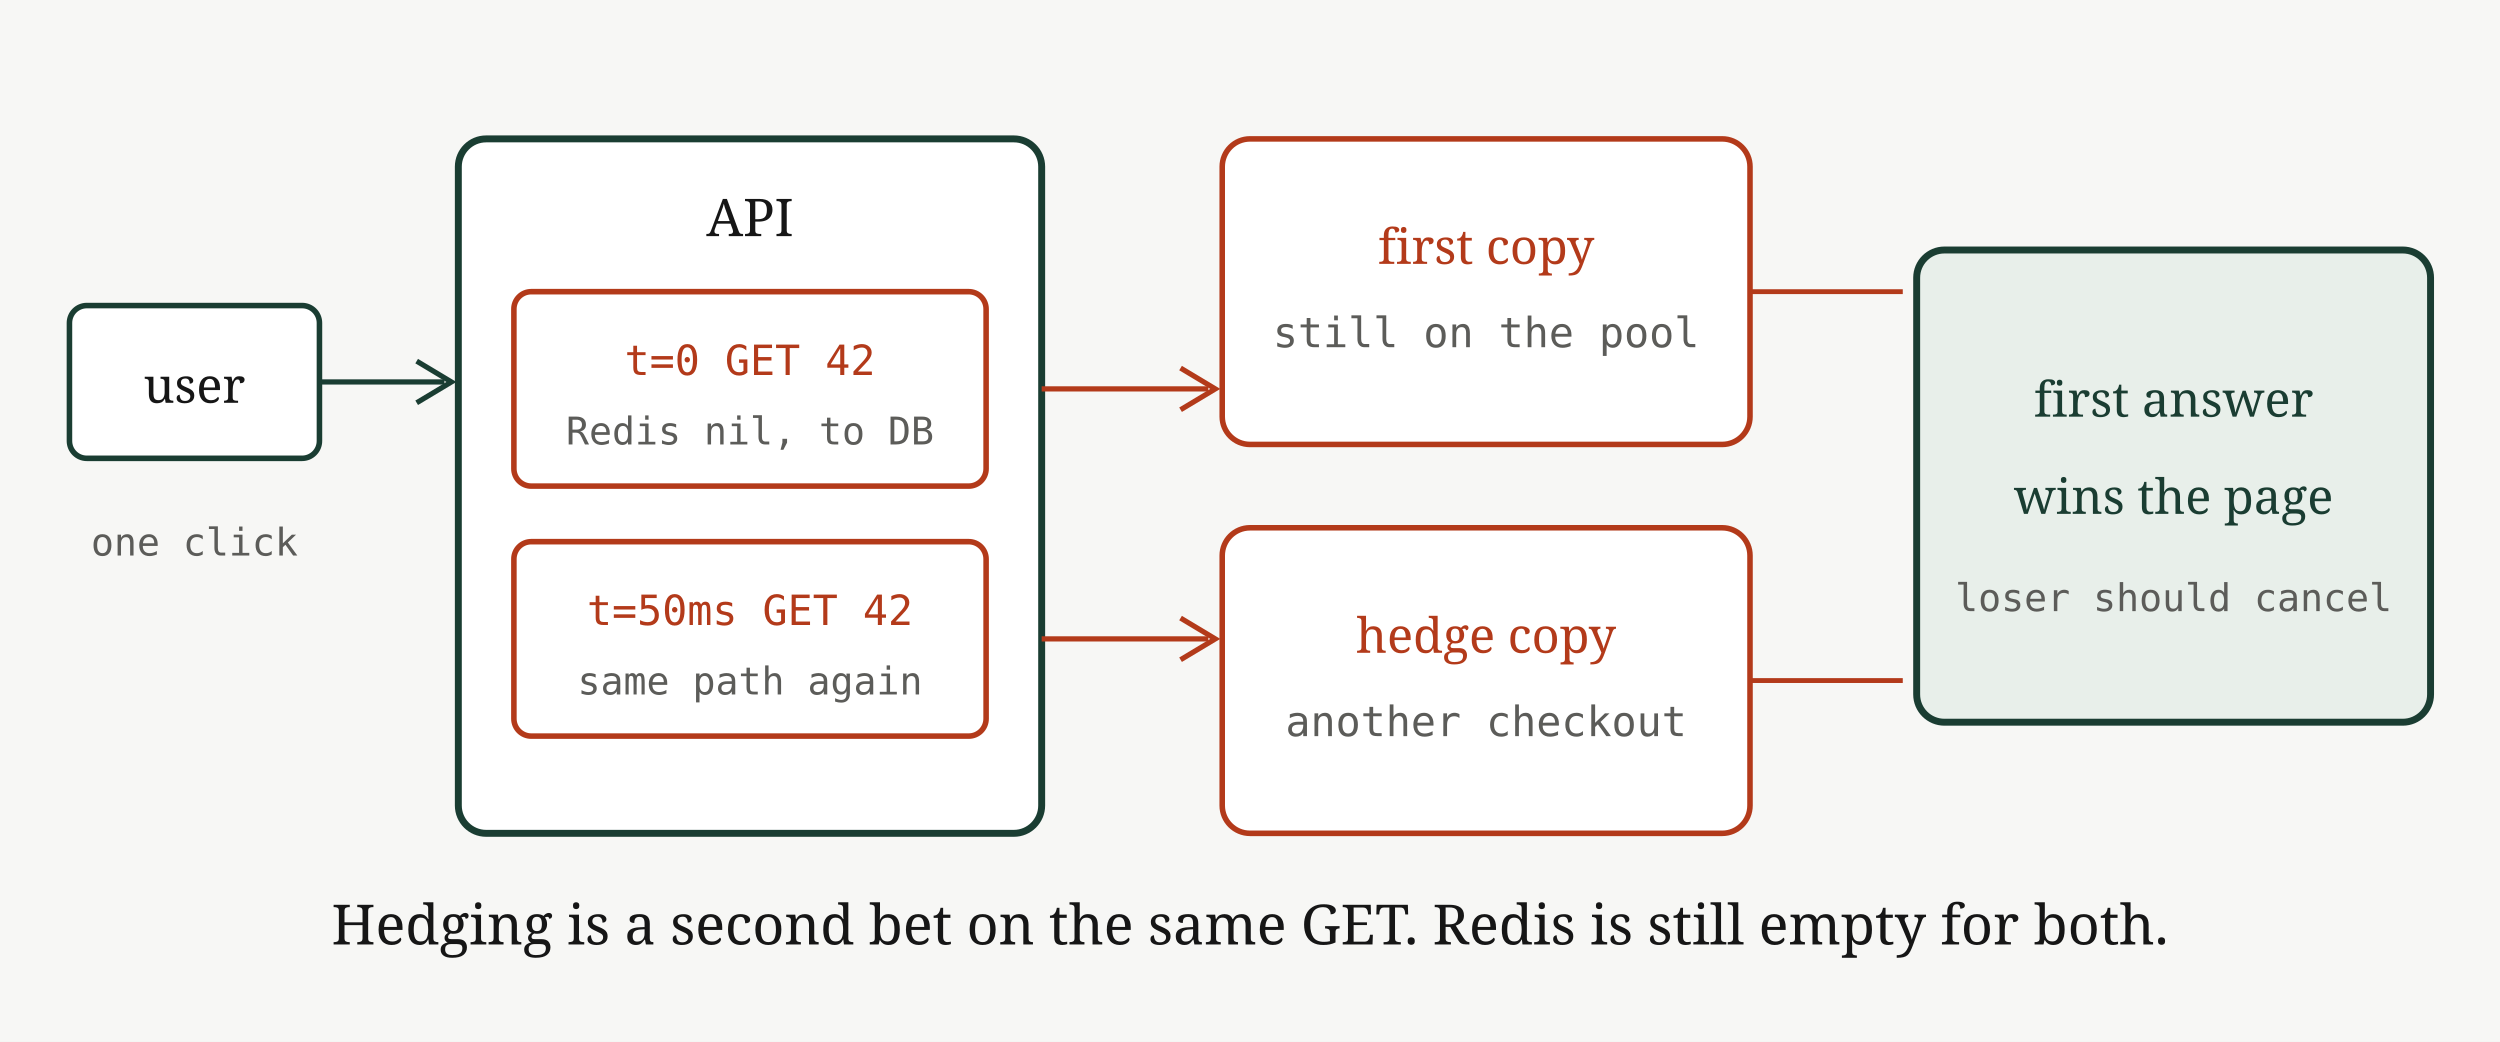
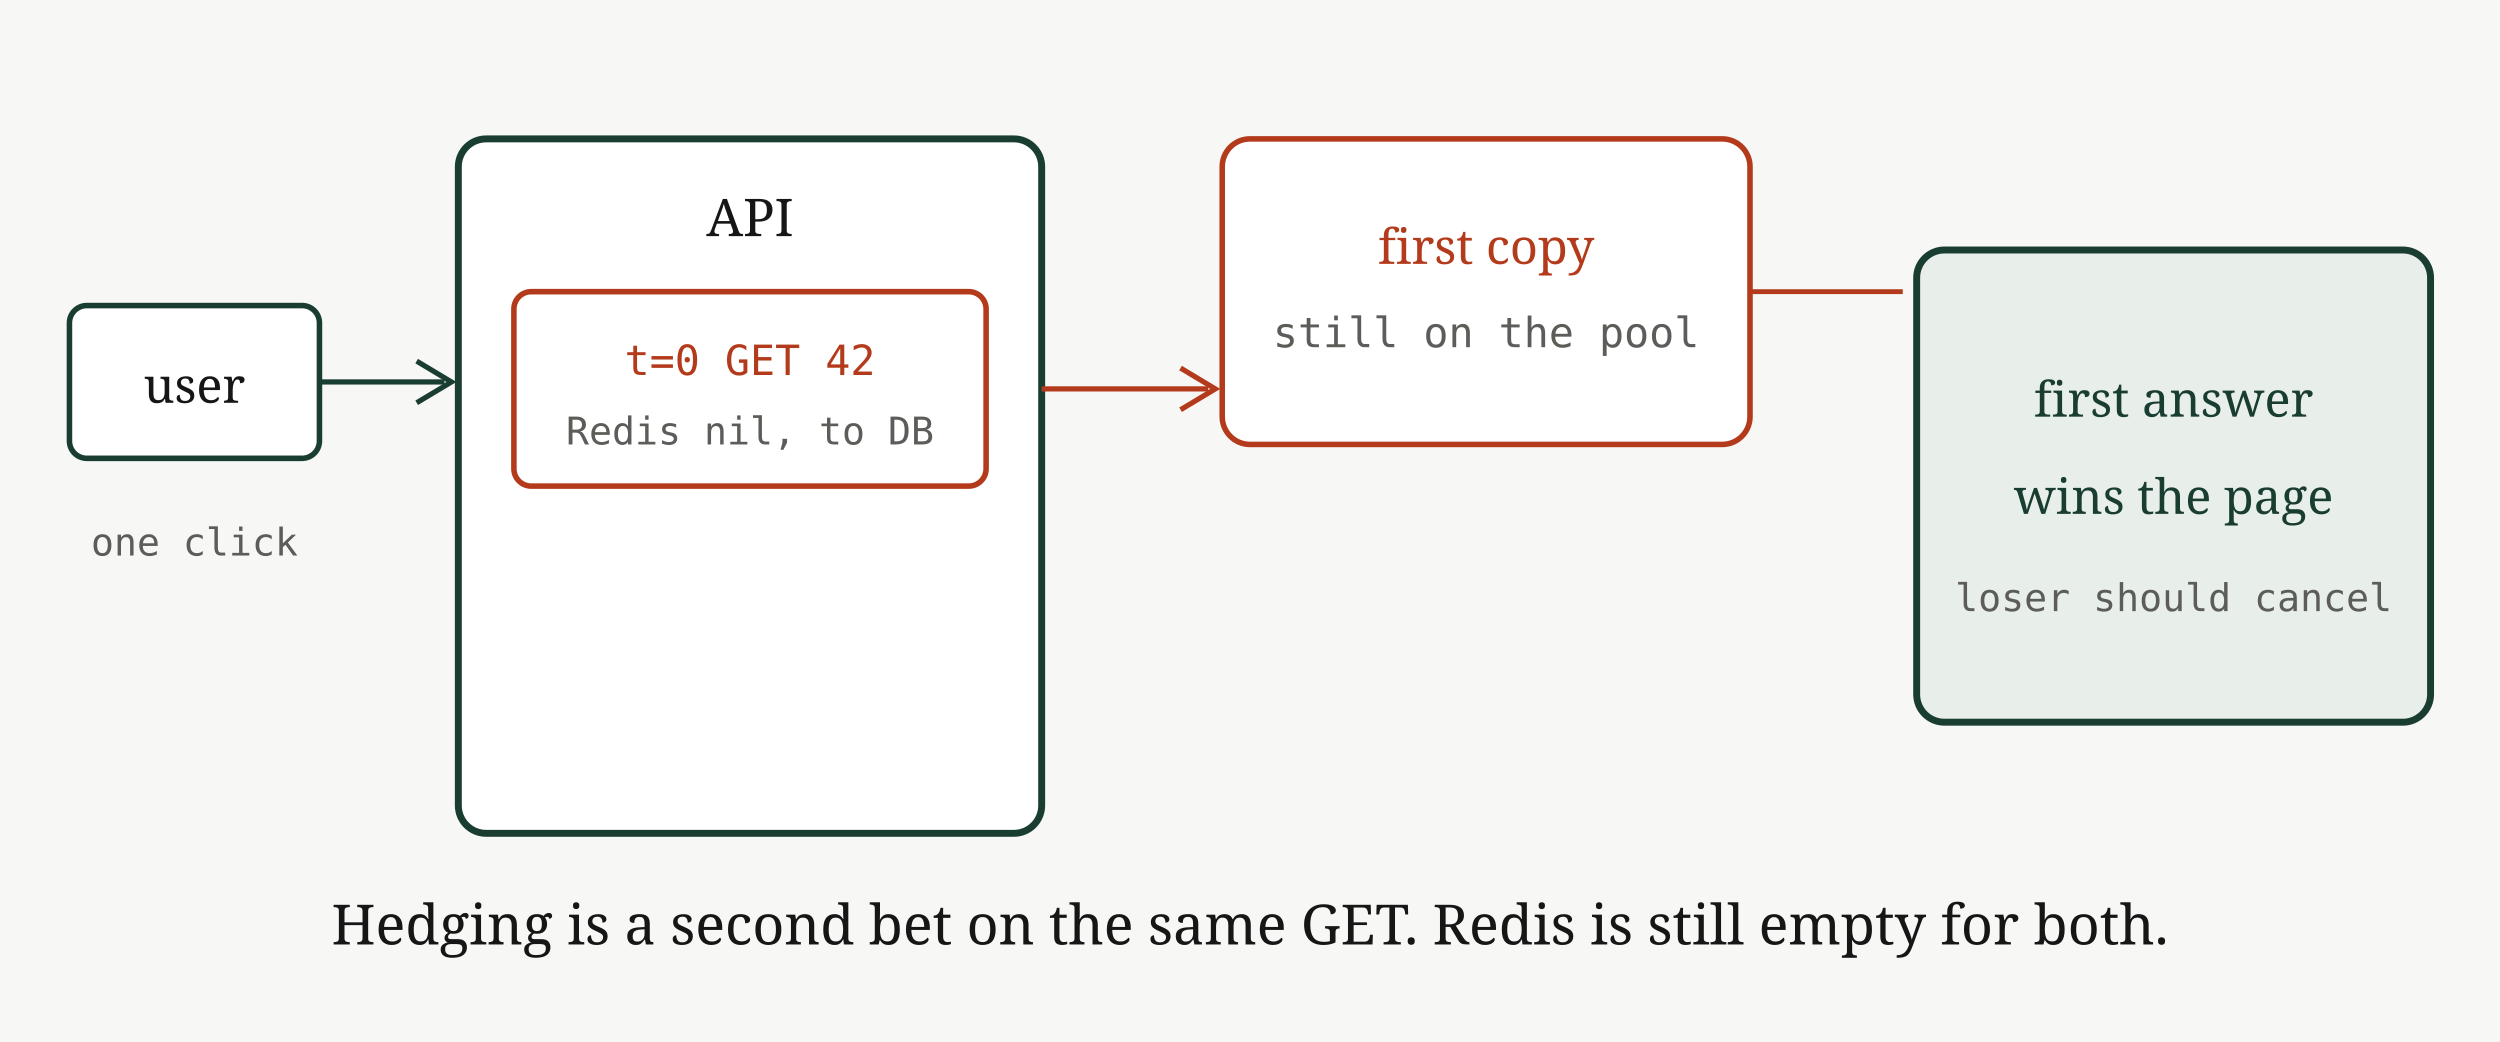
<svg xmlns="http://www.w3.org/2000/svg" viewBox="0 0 720 300" width="720" height="300" role="img">
  <rect width="720" height="300" fill="#F7F7F5" />
  <rect x="20" y="88" width="72" height="44" rx="5" fill="#FFFFFF" stroke="#1A3D32" stroke-width="1.6" />
  <text x="56" y="116" text-anchor="middle" font-family="Georgia, serif" font-size="14" fill="#161616">user</text>
  <text x="56" y="160" text-anchor="middle" font-family="ui-monospace, monospace" font-size="11" fill="#5C5C59">one click</text>
  <path d="M92 110 H128" stroke="#1A3D32" stroke-width="1.5" />
  <path d="M120 104 L130 110 L120 116" fill="none" stroke="#1A3D32" stroke-width="1.5" />
  <rect x="132" y="40" width="168" height="200" rx="8" fill="#FFFFFF" stroke="#1A3D32" stroke-width="2" />
  <text x="216" y="68" text-anchor="middle" font-family="Georgia, serif" font-size="15" fill="#161616">API</text>
  <rect x="148" y="84" width="136" height="56" rx="5" fill="#FFFFFF" stroke="#B33A1A" stroke-width="1.6" />
  <text x="216" y="108" text-anchor="middle" font-family="ui-monospace, monospace" font-size="12" fill="#B33A1A">t=0  GET 42</text>
  <text x="216" y="128" text-anchor="middle" font-family="ui-monospace, monospace" font-size="11" fill="#5C5C59">Redis nil, to DB</text>
-   <rect x="148" y="156" width="136" height="56" rx="5" fill="#FFFFFF" stroke="#B33A1A" stroke-width="1.6" />
-   <text x="216" y="180" text-anchor="middle" font-family="ui-monospace, monospace" font-size="12" fill="#B33A1A">t=50ms GET 42</text>
-   <text x="216" y="200" text-anchor="middle" font-family="ui-monospace, monospace" font-size="11" fill="#5C5C59">same path again</text>
+   <g opacity="0">
+     <animate attributeName="opacity" values="0;0;1;1" keyTimes="0;0.35;0.5;1" dur="5s" repeatCount="indefinite" />
+     <rect x="148" y="156" width="136" height="56" rx="5" fill="#FFFFFF" stroke="#B33A1A" stroke-width="1.6" />
+     <text x="216" y="180" text-anchor="middle" font-family="ui-monospace, monospace" font-size="12" fill="#B33A1A">t=50ms GET 42</text>
+     <text x="216" y="200" text-anchor="middle" font-family="ui-monospace, monospace" font-size="11" fill="#5C5C59">same path again</text>
+   </g>
  <path d="M300 112 H348" stroke="#B33A1A" stroke-width="1.5" />
  <path d="M340 106 L350 112 L340 118" fill="none" stroke="#B33A1A" stroke-width="1.5" />
-   <path d="M300 184 H348" stroke="#B33A1A" stroke-width="1.5" />
-   <path d="M340 178 L350 184 L340 190" fill="none" stroke="#B33A1A" stroke-width="1.5" />
+   <g opacity="0">
+     <animate attributeName="opacity" values="0;0;1;1" keyTimes="0;0.35;0.5;1" dur="5s" repeatCount="indefinite" />
+     <path d="M300 184 H348" stroke="#B33A1A" stroke-width="1.5" />
+     <path d="M340 178 L350 184 L340 190" fill="none" stroke="#B33A1A" stroke-width="1.5" />
+   </g>
  <rect x="352" y="40" width="152" height="88" rx="8" fill="#FFFFFF" stroke="#B33A1A" stroke-width="1.6" />
  <text x="428" y="76" text-anchor="middle" font-family="Georgia, serif" font-size="14" fill="#B33A1A">first copy</text>
  <text x="428" y="100" text-anchor="middle" font-family="ui-monospace, monospace" font-size="12" fill="#5C5C59">still on the pool</text>
-   <rect x="352" y="152" width="152" height="88" rx="8" fill="#FFFFFF" stroke="#B33A1A" stroke-width="1.6" />
-   <text x="428" y="188" text-anchor="middle" font-family="Georgia, serif" font-size="14" fill="#B33A1A">hedge copy</text>
-   <text x="428" y="212" text-anchor="middle" font-family="ui-monospace, monospace" font-size="12" fill="#5C5C59">another checkout</text>
+   <g opacity="0">
+     <animate attributeName="opacity" values="0;0;1;1" keyTimes="0;0.35;0.5;1" dur="5s" repeatCount="indefinite" />
+     <rect x="352" y="152" width="152" height="88" rx="8" fill="#FFFFFF" stroke="#B33A1A" stroke-width="1.6" />
+     <text x="428" y="188" text-anchor="middle" font-family="Georgia, serif" font-size="14" fill="#B33A1A">hedge copy</text>
+     <text x="428" y="212" text-anchor="middle" font-family="ui-monospace, monospace" font-size="12" fill="#5C5C59">another checkout</text>
+     <path d="M504 196 H548" stroke="#B33A1A" stroke-width="1.4" />
+   </g>
  <path d="M504 84 H548" stroke="#B33A1A" stroke-width="1.4" />
-   <path d="M504 196 H548" stroke="#B33A1A" stroke-width="1.4" />
  <rect x="552" y="72" width="148" height="136" rx="8" fill="#E8EFEA" stroke="#1A3D32" stroke-width="2" />
  <text x="626" y="120" text-anchor="middle" font-family="Georgia, serif" font-size="14" fill="#1A3D32">first answer</text>
  <text x="626" y="148" text-anchor="middle" font-family="Georgia, serif" font-size="14" fill="#1A3D32">wins the page</text>
  <text x="626" y="176" text-anchor="middle" font-family="ui-monospace, monospace" font-size="11" fill="#5C5C59">loser should cancel</text>
  <text x="360" y="272" text-anchor="middle" font-family="Georgia, serif" font-size="16" fill="#161616">Hedging is a second bet on the same GET. Redis is still empty for both.</text>
</svg>
